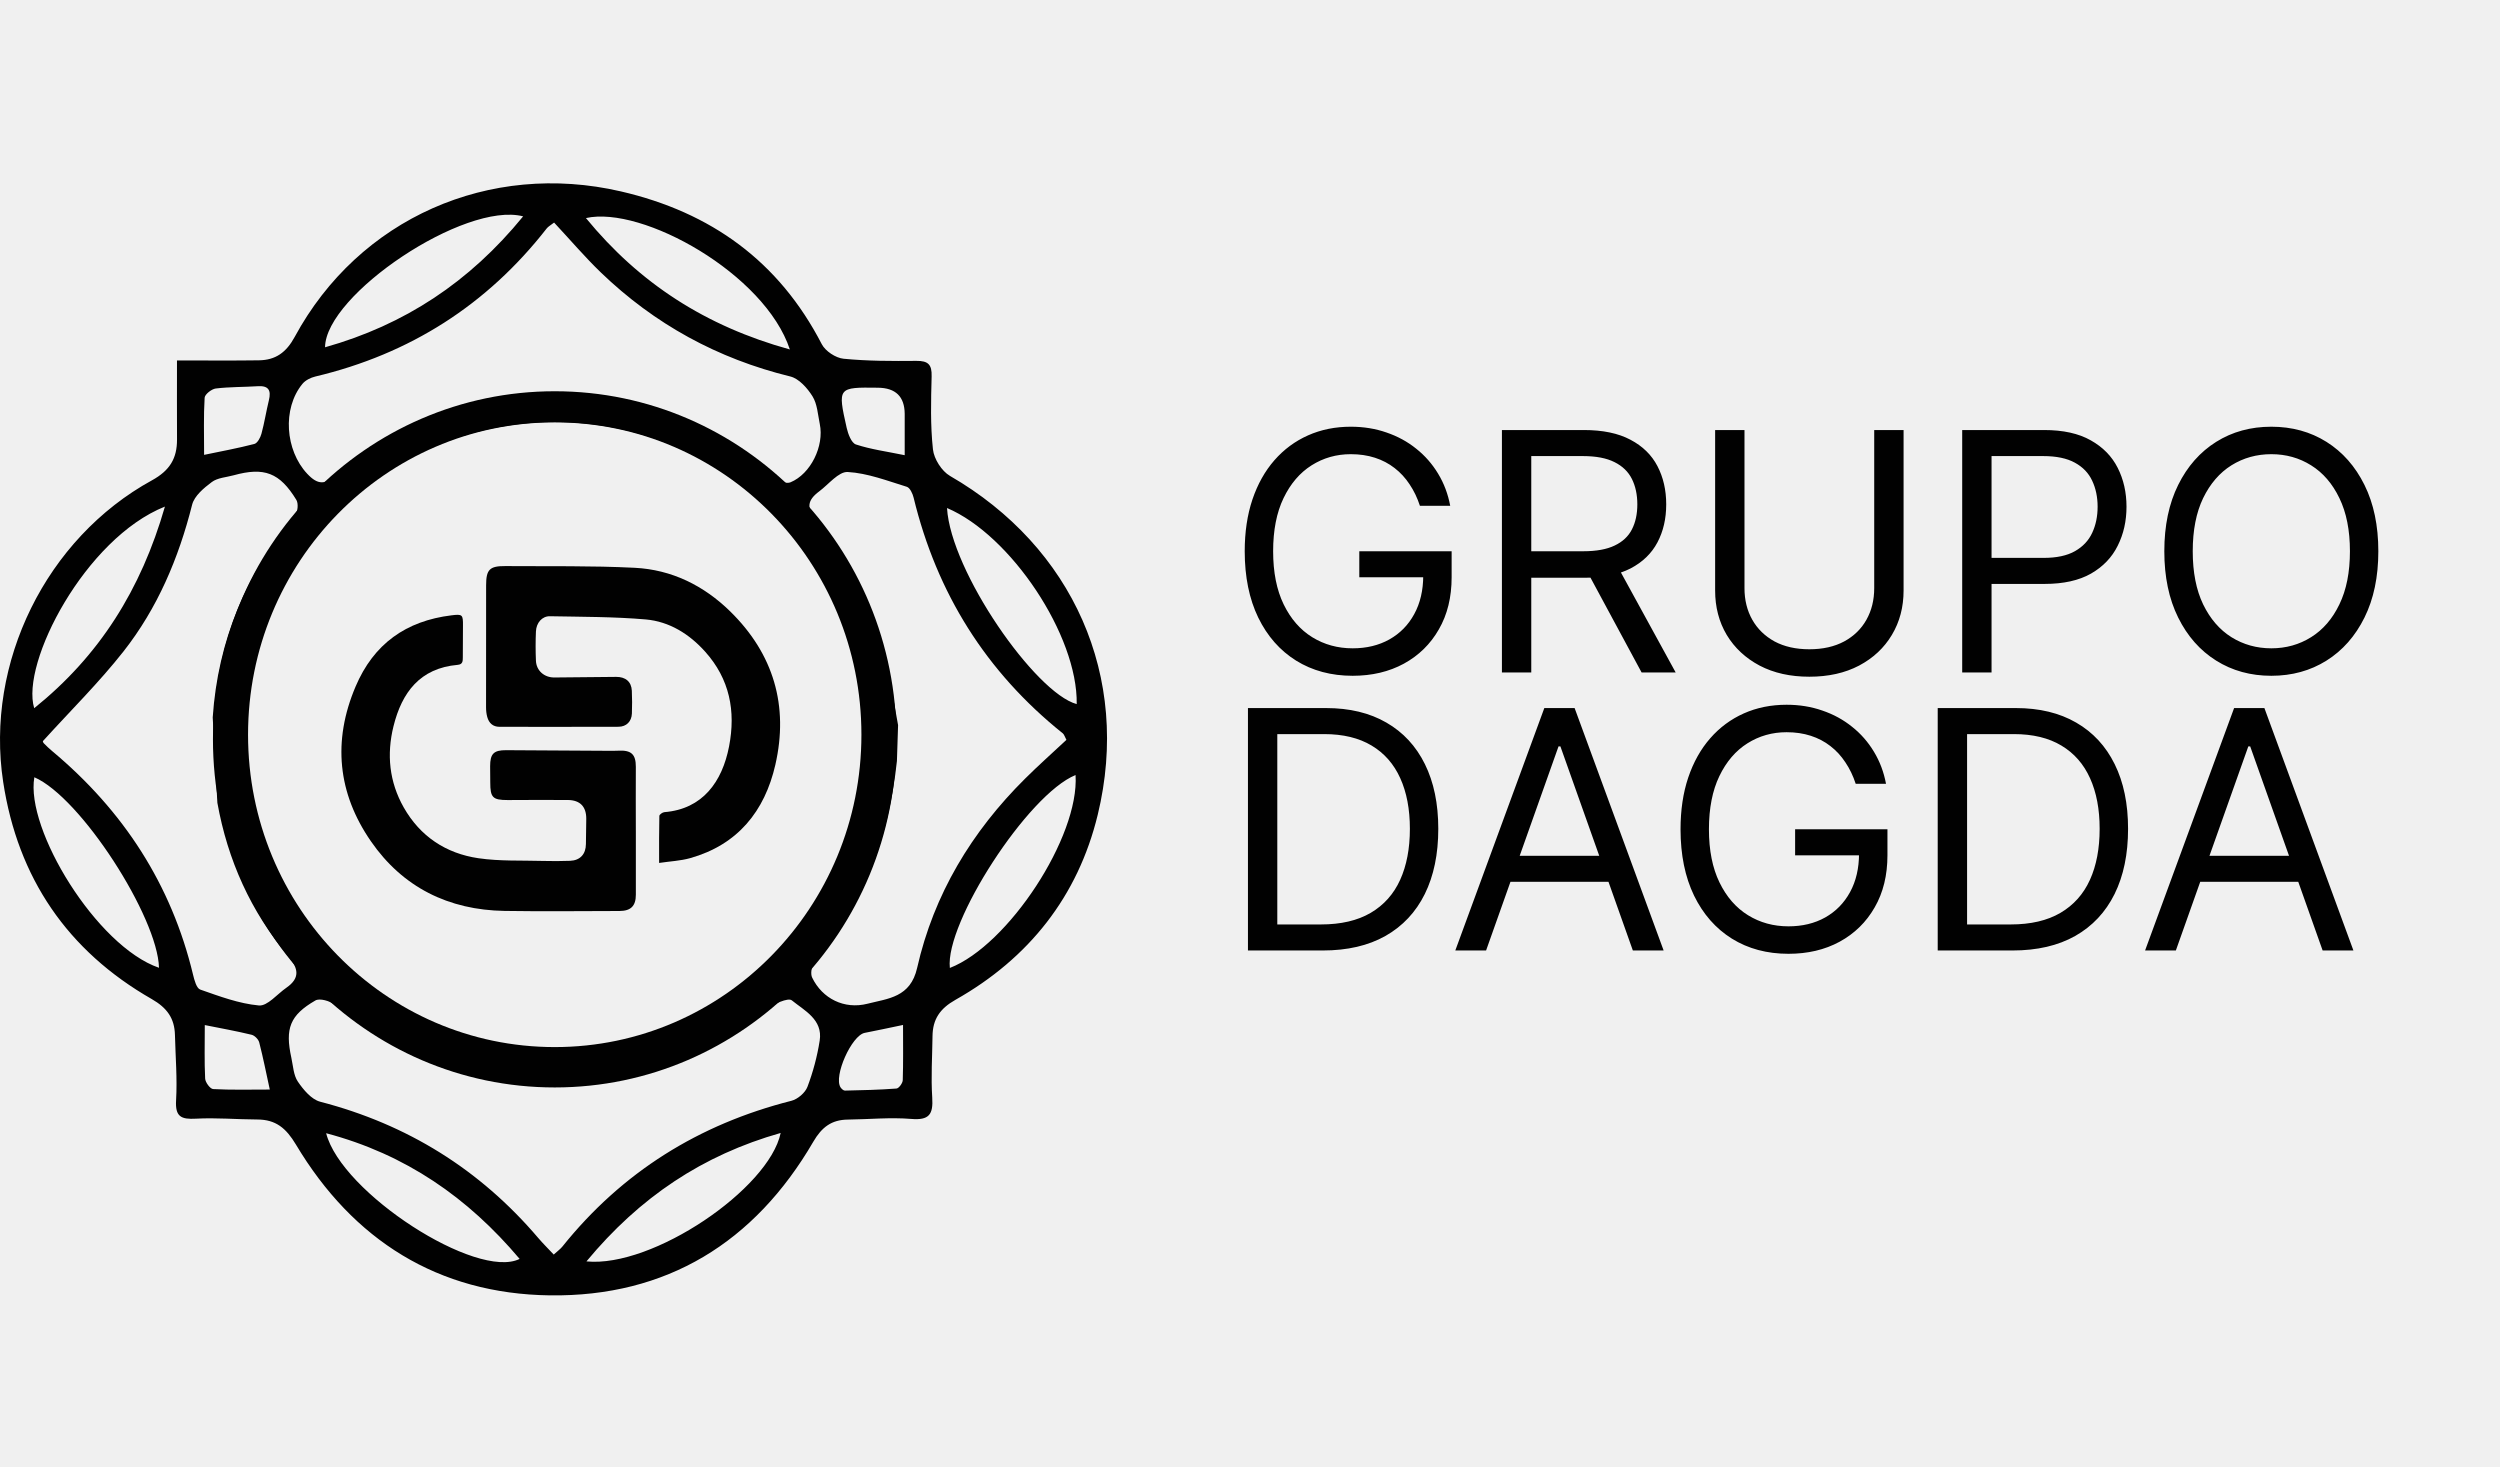
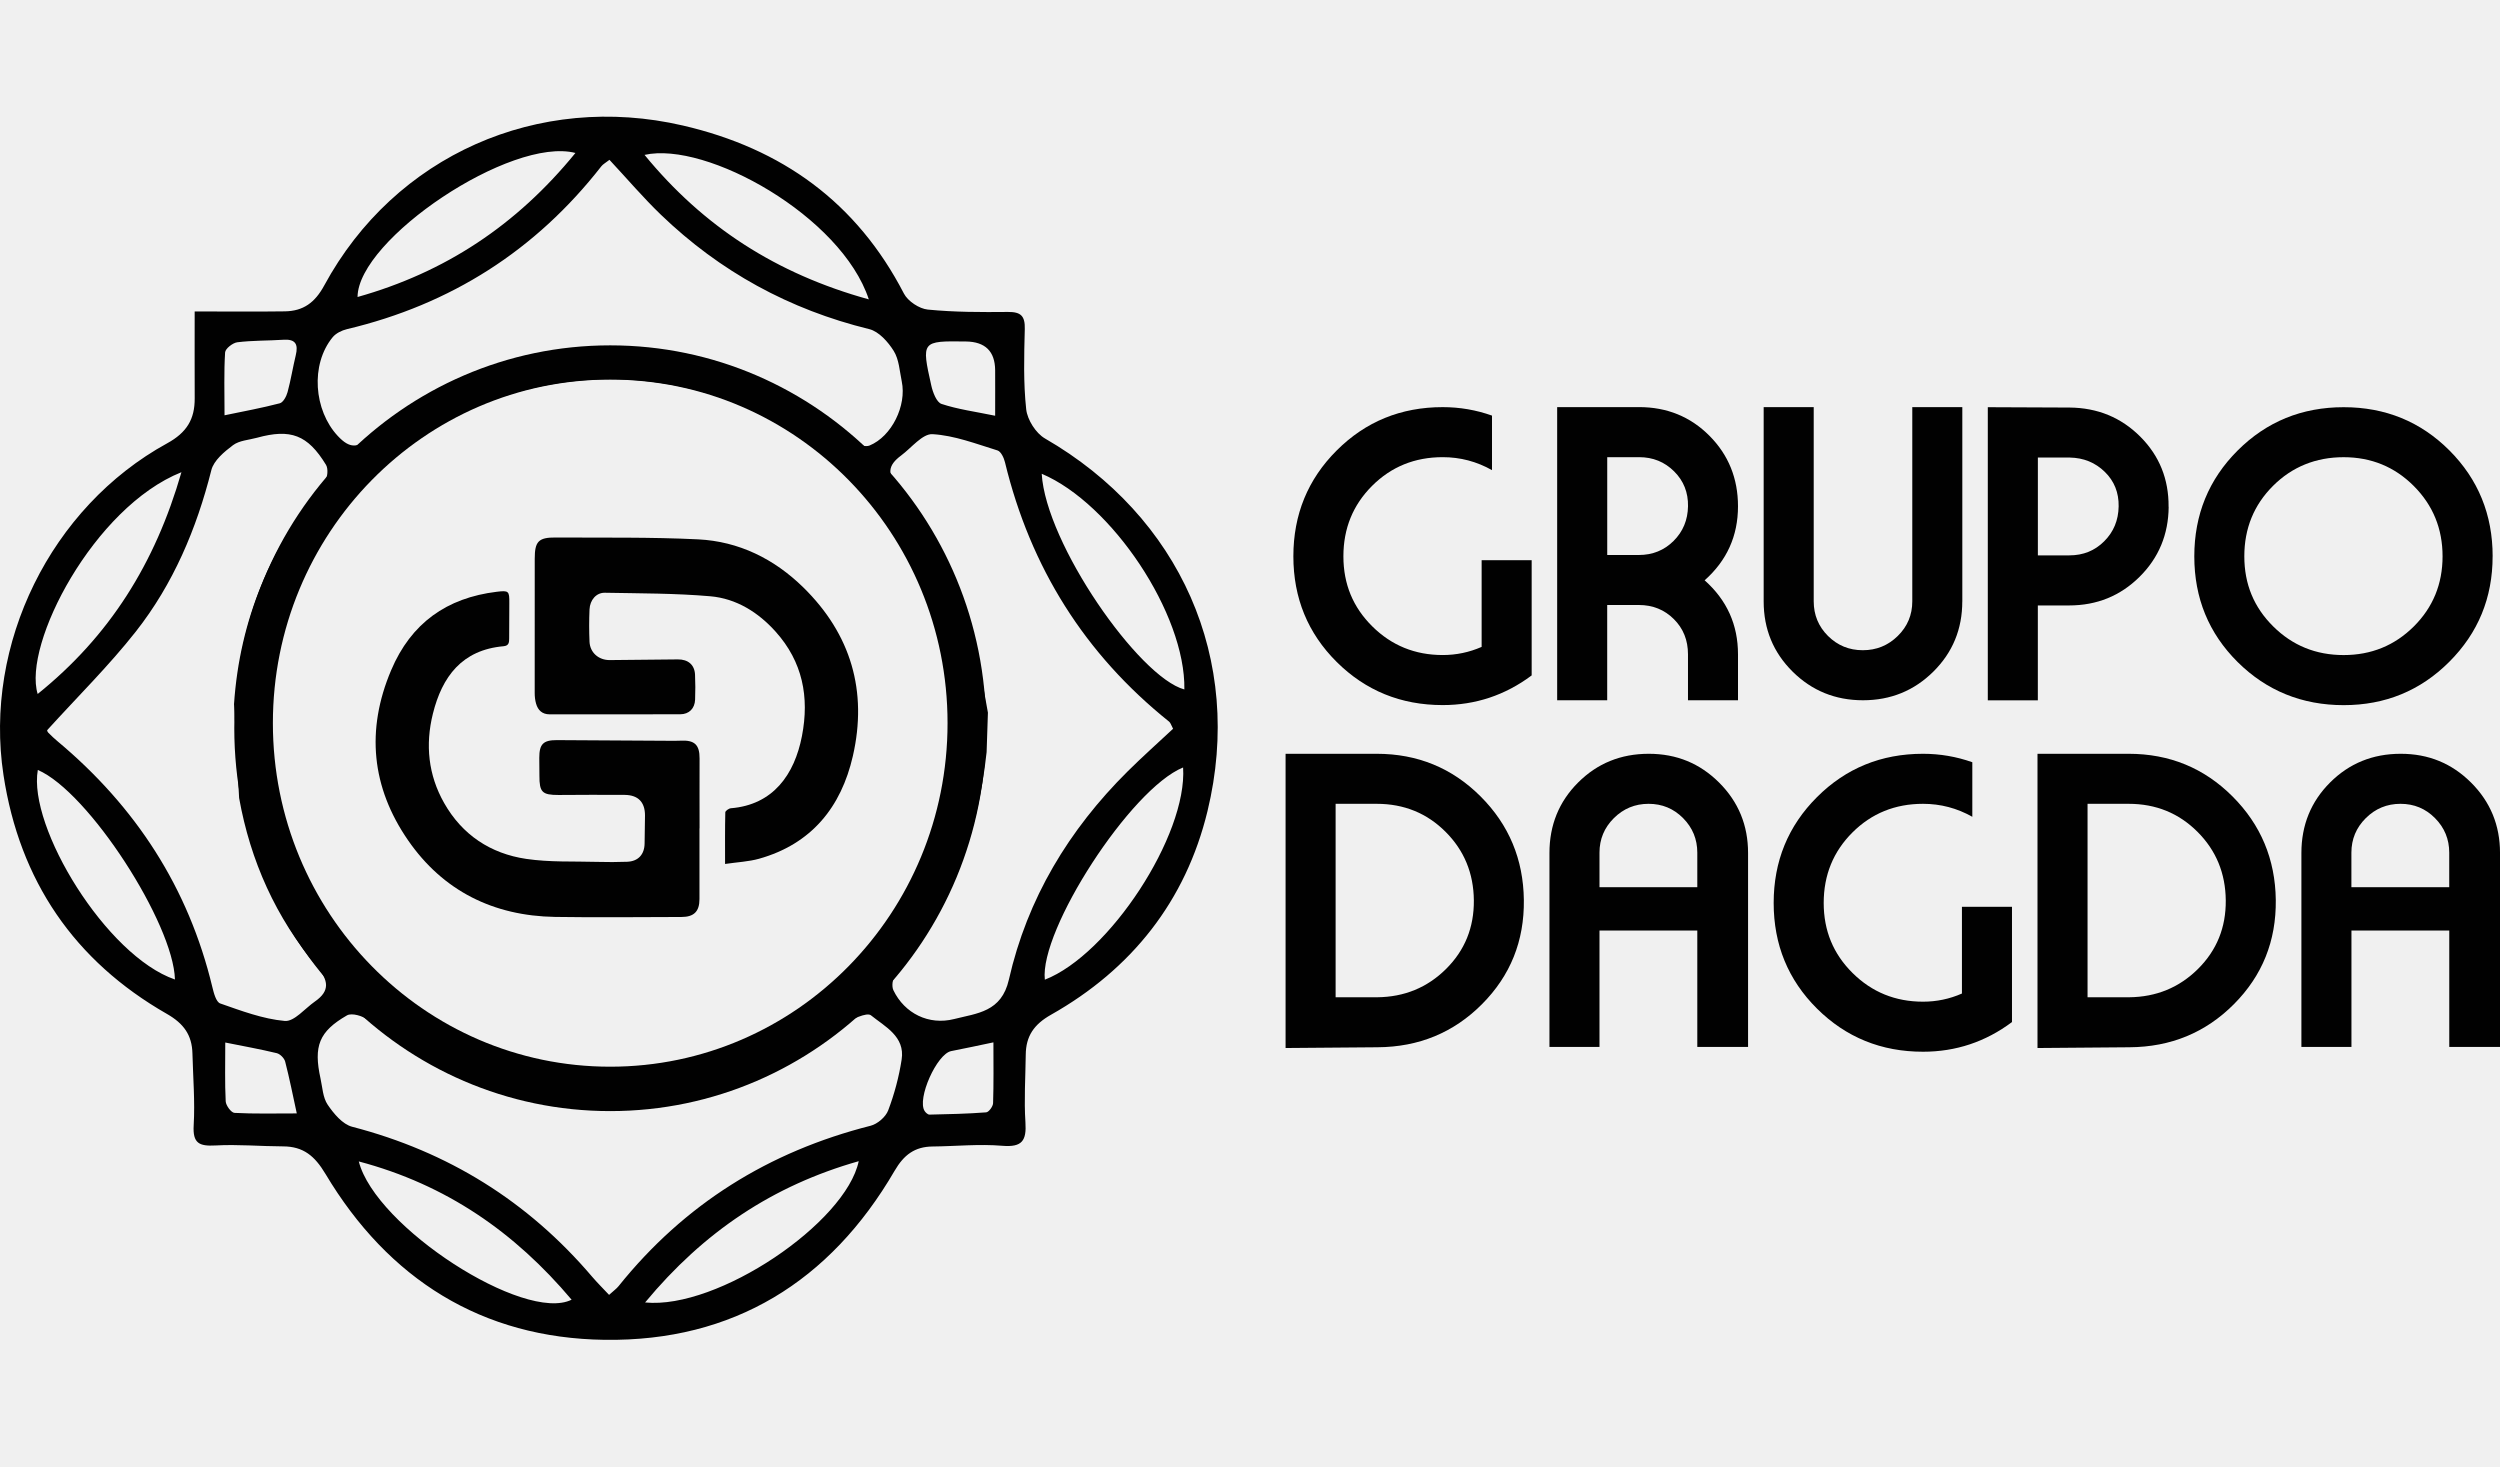
<svg xmlns="http://www.w3.org/2000/svg" width="150" height="88" viewBox="0 0 150 88" fill="none">
-   <path d="M39.547 51.772C39.547 50.763 39.539 49.857 39.561 48.953C39.563 48.873 39.753 48.737 39.863 48.729C42.172 48.544 43.336 46.888 43.743 44.79C44.157 42.659 43.775 40.735 42.311 39.102C41.361 38.041 40.16 37.29 38.742 37.166C36.835 37.002 34.911 37.012 32.994 36.974C32.528 36.966 32.178 37.366 32.156 37.887C32.131 38.472 32.131 39.059 32.156 39.645C32.181 40.242 32.657 40.654 33.262 40.649C34.499 40.637 35.734 40.623 36.971 40.613C37.535 40.608 37.886 40.907 37.91 41.444C37.931 41.899 37.931 42.355 37.914 42.81C37.895 43.29 37.585 43.604 37.106 43.606C34.73 43.614 32.351 43.611 29.974 43.609C29.574 43.609 29.338 43.385 29.236 43.022C29.184 42.837 29.163 42.637 29.163 42.445C29.16 40.004 29.163 37.563 29.167 35.12C29.167 34.177 29.374 33.958 30.314 33.965C32.902 33.984 35.495 33.938 38.077 34.067C40.299 34.177 42.226 35.13 43.816 36.688C46.42 39.243 47.329 42.354 46.521 45.886C45.883 48.673 44.262 50.688 41.4 51.491C40.831 51.65 40.226 51.676 39.549 51.776L39.547 51.772Z" fill="#010101" />
-   <path d="M38.151 49.822C38.151 51.108 38.153 52.394 38.151 53.681C38.151 54.358 37.851 54.658 37.166 54.66C34.869 54.664 32.572 54.692 30.276 54.655C26.914 54.601 24.163 53.242 22.252 50.473C20.262 47.59 19.947 44.465 21.333 41.197C22.42 38.632 24.361 37.253 27.094 36.919C27.747 36.839 27.785 36.877 27.778 37.538C27.769 38.173 27.767 38.809 27.769 39.443C27.769 39.669 27.764 39.864 27.46 39.891C25.197 40.091 24.112 41.548 23.61 43.574C23.191 45.264 23.355 46.913 24.222 48.443C25.209 50.185 26.756 51.206 28.702 51.493C29.98 51.681 31.294 51.618 32.592 51.656C33.13 51.671 33.668 51.669 34.204 51.649C34.811 51.625 35.152 51.247 35.155 50.64C35.159 50.136 35.174 49.63 35.176 49.126C35.179 48.402 34.809 48.008 34.075 48C32.87 47.986 31.664 48.002 30.46 48.003C29.564 48.003 29.415 47.852 29.416 46.952C29.416 46.626 29.408 46.3 29.408 45.974C29.408 45.228 29.623 45.008 30.366 45.011C32.402 45.021 34.438 45.036 36.472 45.048C36.684 45.048 36.896 45.053 37.106 45.041C37.877 44.999 38.153 45.262 38.15 46.01C38.143 47.281 38.148 48.55 38.15 49.82L38.151 49.822Z" fill="#010101" />
-   <path d="M10.616 21.626C12.397 21.626 13.97 21.643 15.54 21.619C16.536 21.604 17.176 21.149 17.685 20.209C21.534 13.103 29.368 9.657 37.248 11.483C42.654 12.735 46.733 15.67 49.306 20.65C49.522 21.068 50.142 21.477 50.611 21.524C52.059 21.666 53.525 21.666 54.984 21.653C55.69 21.646 55.919 21.873 55.898 22.586C55.859 24.045 55.819 25.517 55.977 26.963C56.039 27.534 56.502 28.267 56.998 28.554C64.364 32.807 67.87 40.605 65.865 48.881C64.677 53.787 61.727 57.504 57.328 59.989C56.395 60.516 55.963 61.156 55.951 62.165C55.936 63.395 55.854 64.63 55.934 65.855C55.998 66.858 55.756 67.227 54.674 67.136C53.418 67.031 52.142 67.161 50.875 67.175C49.897 67.185 49.308 67.626 48.797 68.505C45.279 74.547 39.994 77.815 32.99 77.722C26.284 77.632 21.184 74.413 17.754 68.671C17.167 67.691 16.55 67.173 15.439 67.17C14.21 67.166 12.977 67.053 11.752 67.121C10.868 67.17 10.507 67.007 10.565 66.018C10.641 64.718 10.529 63.407 10.497 62.101C10.473 61.098 10.024 60.471 9.106 59.945C4.049 57.052 1.068 52.672 0.191 46.919C-0.901 39.764 2.771 32.298 9.118 28.819C10.19 28.23 10.626 27.502 10.621 26.367C10.612 24.839 10.619 23.309 10.619 21.628L10.616 21.626ZM33.222 63.349C42.831 63.377 52.16 55.744 52.161 44.031C52.161 33.823 43.716 25.492 33.589 25.326C23.293 25.156 14.436 33.538 14.299 43.549C14.148 54.575 22.377 63.187 33.221 63.349H33.222ZM34.361 23.755C38.966 24.152 43.094 25.707 46.624 28.753C46.814 28.917 47.216 29.027 47.428 28.939C48.641 28.439 49.462 26.761 49.187 25.439C49.07 24.876 49.04 24.245 48.751 23.78C48.444 23.287 47.937 22.715 47.416 22.588C43.058 21.521 39.27 19.448 36.048 16.345C35.09 15.42 34.223 14.401 33.246 13.354C33.036 13.518 32.892 13.591 32.802 13.707C29.219 18.299 24.586 21.244 18.921 22.591C18.64 22.657 18.323 22.817 18.146 23.032C16.925 24.522 17.118 27.019 18.428 28.42C19.082 29.121 19.512 29.08 20.221 28.484C22.945 26.191 26.067 24.7 29.602 24.125M12.763 43.047C13.074 38.443 14.77 34.41 17.715 30.875C17.873 30.685 17.91 30.205 17.781 29.994C16.78 28.355 15.851 28.011 14.019 28.517C13.574 28.639 13.053 28.664 12.709 28.922C12.232 29.278 11.661 29.755 11.528 30.281C10.719 33.492 9.449 36.493 7.406 39.09C5.944 40.948 4.247 42.623 2.571 44.47C2.57 44.465 2.581 44.551 2.631 44.6C2.792 44.765 2.96 44.923 3.136 45.07C7.396 48.633 10.281 53.056 11.583 58.482C11.661 58.805 11.79 59.295 12.012 59.373C13.162 59.775 14.338 60.219 15.534 60.328C16.048 60.374 16.633 59.644 17.183 59.264C18.022 58.681 17.909 58.104 17.294 57.373C15.048 54.696 13.659 51.605 13.042 48.166M53.815 45.662C53.325 50.202 51.856 54.336 48.833 57.844C48.68 58.021 48.627 58.443 48.729 58.654C49.338 59.921 50.663 60.577 52.044 60.225C53.288 59.907 54.628 59.848 55.028 58.075C56.029 53.658 58.299 49.9 61.51 46.714C62.316 45.913 63.166 45.159 63.985 44.392C63.88 44.198 63.85 44.069 63.77 44.003C59.162 40.314 56.206 35.584 54.816 29.855C54.757 29.613 54.596 29.265 54.407 29.207C53.24 28.848 52.061 28.389 50.865 28.32C50.319 28.288 49.718 29.061 49.153 29.482C48.438 30.016 48.354 30.488 49.014 31.256C51.021 33.592 52.375 36.3 53.087 39.301C53.411 40.665 53.613 42.056 53.885 43.51M29.826 64.729C26.197 64.084 22.957 62.586 20.077 60.282C19.792 60.055 19.183 59.879 18.925 60.028C17.393 60.912 17.096 61.709 17.481 63.467C17.588 63.953 17.608 64.513 17.873 64.9C18.206 65.388 18.687 65.967 19.21 66.103C24.435 67.46 28.791 70.164 32.288 74.271C32.574 74.607 32.89 74.917 33.224 75.274C33.468 75.051 33.626 74.941 33.741 74.797C37.331 70.322 41.935 67.455 47.486 66.047C47.862 65.952 48.314 65.565 48.448 65.207C48.785 64.315 49.036 63.375 49.182 62.432C49.377 61.175 48.268 60.635 47.508 60.021C47.286 59.841 46.415 60.24 45.993 60.566C42.775 63.053 39.163 64.508 35.119 64.91M47.391 20.968C45.9 16.431 38.534 12.326 35.156 13.084C38.366 17 42.344 19.573 47.391 20.968ZM31.388 12.981C27.882 12.073 19.529 17.687 19.503 20.837C24.275 19.493 28.175 16.923 31.388 12.981ZM9.895 30.395C5.119 32.298 1.231 39.783 2.052 42.492C5.961 39.348 8.46 35.384 9.895 30.395ZM56.821 30.481C57.045 34.296 62.129 41.581 64.603 42.246C64.672 38.129 60.64 32.099 56.821 30.481ZM64.533 46.502C61.67 47.664 56.692 55.373 56.991 58.077C60.491 56.718 64.772 50.204 64.533 46.502ZM19.569 67.993C20.482 71.572 28.605 76.809 31.178 75.535C28.075 71.855 24.341 69.258 19.569 67.993ZM35.187 75.684C39.158 76.078 46.139 71.335 46.84 67.977C42.161 69.307 38.39 71.823 35.187 75.684ZM9.54 58.067C9.464 55.025 4.841 47.834 2.061 46.636C1.513 49.754 5.803 56.786 9.54 58.067ZM54.282 27.314C54.282 26.342 54.287 25.585 54.282 24.829C54.274 23.798 53.741 23.276 52.682 23.263C50.266 23.232 50.253 23.234 50.801 25.673C50.884 26.04 51.086 26.579 51.355 26.668C52.248 26.963 53.196 27.088 54.283 27.312L54.282 27.314ZM12.244 27.292C13.281 27.075 14.282 26.893 15.262 26.637C15.447 26.588 15.623 26.259 15.686 26.028C15.866 25.365 15.971 24.681 16.134 24.013C16.277 23.424 16.121 23.131 15.466 23.173C14.626 23.227 13.78 23.209 12.947 23.31C12.694 23.341 12.29 23.66 12.278 23.865C12.21 24.956 12.246 26.053 12.246 27.294L12.244 27.292ZM54.183 61.497C53.355 61.668 52.621 61.831 51.883 61.972C51.099 62.123 50 64.579 50.434 65.244C50.492 65.331 50.609 65.438 50.696 65.436C51.727 65.414 52.76 65.39 53.788 65.312C53.931 65.302 54.158 64.992 54.165 64.813C54.2 63.757 54.182 62.698 54.182 61.497H54.183ZM12.287 61.505C12.287 62.676 12.258 63.697 12.309 64.717C12.321 64.944 12.611 65.336 12.789 65.344C13.874 65.404 14.965 65.373 16.187 65.373C15.971 64.386 15.79 63.46 15.554 62.547C15.507 62.362 15.281 62.131 15.096 62.086C14.187 61.865 13.264 61.7 12.287 61.504V61.505Z" fill="#010101" />
-   <path d="M33.284 23.475C21.958 23.475 12.777 32.825 12.777 44.361C12.777 55.897 21.958 65.247 33.284 65.247C44.609 65.247 53.79 55.897 53.79 44.361C53.79 32.825 44.609 23.475 33.284 23.475ZM33.284 62.825C23.12 62.825 14.883 54.434 14.883 44.083C14.883 33.731 23.12 25.341 33.284 25.341C43.447 25.341 51.685 33.731 51.685 44.083C51.685 54.434 43.447 62.825 33.284 62.825Z" fill="#010101" />
-   <path d="M85.195 30.348C85.038 29.869 84.833 29.441 84.577 29.062C84.326 28.679 84.025 28.352 83.675 28.082C83.329 27.812 82.936 27.606 82.496 27.464C82.056 27.322 81.573 27.251 81.047 27.251C80.185 27.251 79.402 27.474 78.696 27.919C77.991 28.364 77.43 29.02 77.013 29.886C76.596 30.753 76.388 31.816 76.388 33.075C76.388 34.334 76.599 35.397 77.02 36.264C77.442 37.13 78.012 37.786 78.732 38.231C79.451 38.676 80.261 38.899 81.161 38.899C81.994 38.899 82.728 38.721 83.362 38.366C84.002 38.006 84.499 37.5 84.854 36.846C85.214 36.188 85.394 35.414 85.394 34.524L85.933 34.637H81.558V33.075H87.098V34.637C87.098 35.835 86.843 36.877 86.331 37.762C85.825 38.648 85.124 39.334 84.229 39.822C83.339 40.305 82.316 40.547 81.161 40.547C79.873 40.547 78.741 40.243 77.766 39.637C76.795 39.031 76.038 38.17 75.493 37.052C74.953 35.935 74.683 34.609 74.683 33.075C74.683 31.924 74.837 30.89 75.145 29.971C75.458 29.048 75.898 28.262 76.466 27.613C77.034 26.965 77.707 26.467 78.483 26.122C79.26 25.776 80.114 25.603 81.047 25.603C81.814 25.603 82.529 25.719 83.192 25.951C83.86 26.179 84.454 26.503 84.975 26.924C85.5 27.341 85.938 27.841 86.288 28.423C86.639 29.001 86.88 29.642 87.013 30.348H85.195ZM90.115 40.348V25.802H95.03C96.166 25.802 97.099 25.996 97.828 26.385C98.557 26.768 99.097 27.296 99.447 27.968C99.798 28.641 99.973 29.405 99.973 30.262C99.973 31.119 99.798 31.879 99.447 32.542C99.097 33.205 98.559 33.726 97.835 34.105C97.111 34.479 96.185 34.666 95.058 34.666H91.081V33.075H95.001C95.778 33.075 96.403 32.961 96.876 32.734C97.355 32.507 97.7 32.185 97.913 31.768C98.131 31.347 98.24 30.845 98.24 30.262C98.24 29.68 98.131 29.171 97.913 28.735C97.695 28.3 97.347 27.964 96.869 27.727C96.391 27.485 95.759 27.365 94.973 27.365H91.876V40.348H90.115ZM96.962 33.814L100.541 40.348H98.496L94.973 33.814H96.962ZM112.453 25.802H114.215V35.433C114.215 36.427 113.98 37.315 113.512 38.096C113.048 38.873 112.392 39.486 111.544 39.936C110.697 40.381 109.702 40.603 108.561 40.603C107.42 40.603 106.426 40.381 105.578 39.936C104.731 39.486 104.073 38.873 103.604 38.096C103.14 37.315 102.908 36.427 102.908 35.433V25.802H104.669V35.291C104.669 36.001 104.825 36.633 105.138 37.187C105.45 37.736 105.896 38.17 106.473 38.487C107.056 38.799 107.752 38.956 108.561 38.956C109.371 38.956 110.067 38.799 110.649 38.487C111.232 38.17 111.677 37.736 111.985 37.187C112.297 36.633 112.453 36.001 112.453 35.291V25.802ZM117.732 40.348V25.802H122.647C123.788 25.802 124.721 26.008 125.445 26.42C126.174 26.827 126.714 27.379 127.064 28.075C127.415 28.771 127.59 29.547 127.59 30.404C127.59 31.262 127.415 32.04 127.064 32.741C126.719 33.442 126.184 34.001 125.459 34.417C124.735 34.829 123.807 35.035 122.675 35.035H119.153V33.473H122.618C123.4 33.473 124.027 33.338 124.501 33.068C124.974 32.798 125.317 32.433 125.53 31.974C125.748 31.51 125.857 30.987 125.857 30.404C125.857 29.822 125.748 29.301 125.53 28.842C125.317 28.383 124.972 28.023 124.493 27.762C124.015 27.497 123.381 27.365 122.59 27.365H119.493V40.348H117.732ZM142.7 33.075C142.7 34.609 142.423 35.935 141.869 37.052C141.315 38.17 140.555 39.031 139.589 39.637C138.623 40.243 137.52 40.547 136.28 40.547C135.039 40.547 133.936 40.243 132.97 39.637C132.004 39.031 131.244 38.17 130.69 37.052C130.136 35.935 129.859 34.609 129.859 33.075C129.859 31.541 130.136 30.215 130.69 29.098C131.244 27.98 132.004 27.119 132.97 26.512C133.936 25.906 135.039 25.603 136.28 25.603C137.52 25.603 138.623 25.906 139.589 26.512C140.555 27.119 141.315 27.98 141.869 29.098C142.423 30.215 142.7 31.541 142.7 33.075ZM140.996 33.075C140.996 31.816 140.785 30.753 140.363 29.886C139.947 29.02 139.381 28.364 138.666 27.919C137.956 27.474 137.16 27.251 136.28 27.251C135.399 27.251 134.601 27.474 133.886 27.919C133.176 28.364 132.61 29.02 132.189 29.886C131.772 30.753 131.564 31.816 131.564 33.075C131.564 34.334 131.772 35.397 132.189 36.264C132.61 37.13 133.176 37.786 133.886 38.231C134.601 38.676 135.399 38.899 136.28 38.899C137.16 38.899 137.956 38.676 138.666 38.231C139.381 37.786 139.947 37.13 140.363 36.264C140.785 35.397 140.996 34.334 140.996 33.075Z" fill="#010101" />
-   <path d="M79.365 57.029H74.877V42.484H79.564C80.975 42.484 82.183 42.775 83.186 43.357C84.19 43.935 84.96 44.766 85.495 45.85C86.029 46.93 86.297 48.222 86.297 49.728C86.297 51.243 86.027 52.548 85.487 53.642C84.948 54.73 84.162 55.569 83.129 56.156C82.097 56.738 80.843 57.029 79.365 57.029ZM76.638 55.467H79.252C80.454 55.467 81.451 55.235 82.242 54.771C83.032 54.307 83.622 53.646 84.01 52.789C84.398 51.932 84.593 50.912 84.593 49.728C84.593 48.554 84.401 47.543 84.017 46.696C83.634 45.843 83.061 45.19 82.299 44.735C81.536 44.276 80.587 44.046 79.451 44.046H76.638V55.467ZM89.165 57.029H87.318L92.659 42.484H94.477L99.818 57.029H97.971L93.625 44.785H93.511L89.165 57.029ZM89.846 51.347H97.29V52.91H89.846V51.347ZM111.343 47.029C111.187 46.551 110.981 46.123 110.725 45.744C110.474 45.36 110.174 45.034 109.823 44.764C109.478 44.494 109.085 44.288 108.644 44.146C108.204 44.004 107.721 43.933 107.195 43.933C106.334 43.933 105.55 44.155 104.845 44.6C104.139 45.045 103.578 45.701 103.161 46.568C102.745 47.434 102.536 48.497 102.536 49.757C102.536 51.016 102.747 52.079 103.169 52.946C103.59 53.812 104.16 54.468 104.88 54.913C105.6 55.358 106.41 55.58 107.309 55.58C108.142 55.58 108.876 55.403 109.511 55.048C110.15 54.688 110.647 54.181 111.002 53.528C111.362 52.87 111.542 52.096 111.542 51.205L112.082 51.319H107.707V49.757H113.247V51.319C113.247 52.517 112.991 53.559 112.48 54.444C111.973 55.33 111.272 56.016 110.377 56.504C109.487 56.987 108.464 57.228 107.309 57.228C106.021 57.228 104.89 56.925 103.914 56.319C102.944 55.713 102.186 54.851 101.642 53.734C101.102 52.616 100.832 51.291 100.832 49.757C100.832 48.606 100.986 47.571 101.294 46.653C101.606 45.73 102.046 44.944 102.615 44.295C103.183 43.646 103.855 43.149 104.632 42.803C105.408 42.458 106.263 42.285 107.195 42.285C107.963 42.285 108.677 42.401 109.34 42.633C110.008 42.86 110.602 43.185 111.123 43.606C111.649 44.023 112.087 44.522 112.437 45.105C112.787 45.682 113.029 46.324 113.161 47.029H111.343ZM120.752 57.029H116.263V42.484H120.951C122.362 42.484 123.569 42.775 124.573 43.357C125.577 43.935 126.346 44.766 126.881 45.85C127.416 46.93 127.684 48.222 127.684 49.728C127.684 51.243 127.414 52.548 126.874 53.642C126.334 54.73 125.548 55.569 124.516 56.156C123.484 56.738 122.229 57.029 120.752 57.029ZM118.025 55.467H120.638C121.841 55.467 122.838 55.235 123.628 54.771C124.419 54.307 125.009 53.646 125.397 52.789C125.785 51.932 125.979 50.912 125.979 49.728C125.979 48.554 125.787 47.543 125.404 46.696C125.02 45.843 124.448 45.19 123.685 44.735C122.923 44.276 121.974 44.046 120.837 44.046H118.025V55.467ZM130.551 57.029H128.705L134.046 42.484H135.864L141.205 57.029H139.358L135.012 44.785H134.898L130.551 57.029ZM131.233 51.347H138.676V52.91H131.233V51.347Z" fill="#010101" />
+   <g clip-path="url(#clip0_1575_2)">
+     <path d="M43.504 51.844C43.504 50.735 43.495 49.739 43.518 48.742C43.518 48.655 43.729 48.506 43.85 48.495C46.389 48.291 47.671 46.47 48.117 44.163C48.572 41.819 48.153 39.702 46.542 37.905C45.497 36.738 44.177 35.911 42.615 35.776C40.518 35.595 38.401 35.605 36.294 35.565C35.779 35.554 35.397 35.996 35.371 36.568C35.344 37.212 35.342 37.858 35.371 38.502C35.399 39.158 35.922 39.611 36.587 39.605C37.947 39.592 39.307 39.577 40.667 39.564C41.287 39.558 41.674 39.887 41.702 40.478C41.725 40.977 41.725 41.481 41.706 41.98C41.685 42.51 41.345 42.854 40.818 42.856C38.204 42.864 35.588 42.86 32.974 42.86C32.535 42.86 32.275 42.614 32.163 42.214C32.105 42.01 32.082 41.791 32.082 41.579C32.078 38.893 32.082 36.207 32.084 33.521C32.084 32.484 32.311 32.242 33.346 32.25C36.194 32.269 39.043 32.221 41.886 32.361C44.33 32.482 46.451 33.532 48.198 35.244C51.062 38.053 52.061 41.477 51.172 45.361C50.471 48.428 48.686 50.644 45.539 51.526C44.914 51.7 44.249 51.728 43.504 51.838V51.844Z" fill="#010101" />
+     <path d="M41.968 49.7C41.968 51.116 41.97 52.531 41.968 53.944C41.968 54.69 41.638 55.019 40.884 55.019C38.358 55.023 35.831 55.055 33.306 55.015C29.609 54.955 26.583 53.459 24.482 50.414C22.293 47.244 21.946 43.806 23.47 40.21C24.666 37.388 26.802 35.871 29.807 35.506C30.525 35.419 30.567 35.459 30.559 36.188C30.55 36.887 30.548 37.584 30.55 38.283C30.55 38.532 30.546 38.746 30.21 38.774C27.72 38.995 26.526 40.597 25.973 42.824C25.512 44.683 25.693 46.496 26.647 48.179C27.733 50.096 29.435 51.218 31.575 51.534C32.979 51.742 34.426 51.672 35.854 51.713C36.445 51.73 37.038 51.728 37.629 51.706C38.296 51.681 38.672 51.264 38.676 50.597C38.681 50.043 38.697 49.488 38.7 48.933C38.702 48.136 38.296 47.703 37.488 47.694C36.162 47.68 34.836 47.694 33.513 47.699C32.527 47.699 32.363 47.533 32.365 46.543C32.365 46.184 32.355 45.827 32.357 45.468C32.357 44.647 32.595 44.405 33.411 44.407C35.65 44.418 37.888 44.435 40.128 44.447C40.361 44.447 40.593 44.454 40.827 44.441C41.675 44.394 41.978 44.685 41.974 45.508C41.968 46.904 41.974 48.302 41.974 49.698L41.968 49.7Z" fill="#010101" />
+     <path d="M11.678 18.687C13.637 18.687 15.367 18.706 17.095 18.681C18.191 18.664 18.892 18.165 19.453 17.13C23.689 9.312 32.305 5.523 40.971 7.531C46.916 8.908 51.404 12.138 54.235 17.614C54.473 18.073 55.155 18.524 55.669 18.575C57.263 18.732 58.876 18.732 60.48 18.717C61.256 18.711 61.508 18.959 61.487 19.743C61.445 21.348 61.4 22.967 61.572 24.556C61.64 25.185 62.15 25.991 62.696 26.307C70.799 30.984 74.656 39.563 72.45 48.666C71.143 54.062 67.9 58.152 63.06 60.885C62.033 61.465 61.557 62.17 61.545 63.279C61.528 64.633 61.438 65.991 61.526 67.338C61.598 68.441 61.33 68.847 60.138 68.747C58.757 68.63 57.354 68.775 55.96 68.79C54.885 68.8 54.235 69.287 53.674 70.251C49.804 76.898 43.992 80.492 36.287 80.39C28.912 80.292 23.302 76.752 19.528 70.434C18.882 69.355 18.202 68.787 16.982 68.783C15.631 68.779 14.275 68.653 12.928 68.728C11.954 68.781 11.557 68.603 11.621 67.517C11.704 66.087 11.583 64.644 11.546 63.207C11.519 62.104 11.026 61.414 10.017 60.836C4.453 57.655 1.175 52.835 0.21 46.507C-0.991 38.636 3.049 30.426 10.029 26.599C11.209 25.953 11.689 25.149 11.682 23.902C11.674 22.219 11.68 20.538 11.68 18.689L11.678 18.687ZM36.544 64.58C47.114 64.61 57.376 56.216 57.378 43.33C57.378 32.102 48.089 22.939 36.95 22.757C25.627 22.57 15.884 31.79 15.733 42.801C15.567 54.931 24.617 64.401 36.547 64.582L36.544 64.58ZM37.796 21.029C42.862 21.465 47.403 23.177 51.285 26.526C51.494 26.707 51.938 26.828 52.172 26.732C53.506 26.182 54.409 24.335 54.105 22.884C53.976 22.264 53.944 21.569 53.625 21.059C53.287 20.515 52.728 19.888 52.157 19.748C47.363 18.575 43.196 16.293 39.651 12.88C38.595 11.864 37.643 10.742 36.568 9.59C36.336 9.771 36.177 9.852 36.079 9.979C32.137 15.03 27.042 18.271 20.814 19.75C20.505 19.824 20.155 19.996 19.959 20.234C18.614 21.873 18.829 24.62 20.27 26.161C20.99 26.93 21.462 26.887 22.241 26.231C25.238 23.709 28.672 22.068 32.56 21.435M14.041 42.249C14.383 37.185 16.249 32.75 19.488 28.86C19.662 28.651 19.702 28.122 19.56 27.89C18.459 26.086 17.437 25.71 15.42 26.265C14.932 26.399 14.36 26.426 13.98 26.711C13.457 27.104 12.826 27.629 12.681 28.207C11.791 31.739 10.393 35.041 8.147 37.897C6.538 39.941 4.672 41.781 2.828 43.813C2.826 43.809 2.838 43.902 2.894 43.957C3.07 44.138 3.255 44.312 3.45 44.474C8.136 48.392 11.309 53.258 12.741 59.227C12.826 59.582 12.968 60.122 13.213 60.207C14.479 60.649 15.771 61.138 17.086 61.257C17.652 61.308 18.295 60.507 18.901 60.086C19.825 59.444 19.7 58.811 19.024 58.005C16.553 55.06 15.025 51.66 14.347 47.88M59.197 45.124C58.657 50.117 57.042 54.665 53.716 58.524C53.548 58.719 53.491 59.183 53.604 59.414C54.273 60.808 55.731 61.529 57.25 61.142C58.619 60.793 60.091 60.727 60.533 58.777C61.634 53.919 64.131 49.784 67.662 46.28C68.549 45.4 69.484 44.567 70.385 43.726C70.27 43.513 70.236 43.371 70.147 43.299C65.079 39.24 61.827 34.038 60.299 27.738C60.236 27.472 60.057 27.089 59.849 27.026C58.566 26.63 57.267 26.127 55.952 26.05C55.35 26.016 54.692 26.866 54.069 27.329C53.281 27.916 53.191 28.437 53.916 29.28C56.122 31.849 57.614 34.828 58.398 38.129C58.755 39.629 58.976 41.159 59.275 42.759M32.809 66.095C28.816 65.385 25.255 63.739 22.084 61.203C21.772 60.953 21.1 60.759 20.818 60.923C19.133 61.894 18.808 62.772 19.23 64.705C19.347 65.241 19.371 65.857 19.66 66.282C20.025 66.82 20.554 67.457 21.13 67.606C26.878 69.098 31.67 72.073 35.516 76.59C35.831 76.96 36.179 77.302 36.544 77.693C36.812 77.449 36.986 77.328 37.114 77.17C41.062 72.249 46.128 69.093 52.233 67.546C52.648 67.442 53.143 67.017 53.291 66.624C53.663 65.645 53.939 64.608 54.099 63.571C54.313 62.187 53.094 61.594 52.257 60.919C52.012 60.721 51.056 61.159 50.588 61.518C47.05 64.255 43.077 65.855 38.627 66.297M52.129 17.963C50.489 12.973 42.386 8.458 38.672 9.293C42.203 13.6 46.579 16.428 52.129 17.963ZM34.526 9.178C30.669 8.179 21.481 14.354 21.453 17.82C26.702 16.343 30.992 13.515 34.526 9.178ZM10.886 28.332C5.633 30.428 1.355 38.658 2.26 41.639C6.559 38.179 9.309 33.821 10.886 28.332ZM62.503 28.426C62.749 32.623 68.34 40.634 71.062 41.367C71.139 36.839 66.704 30.207 62.503 28.426ZM70.986 46.048C67.837 47.325 62.363 55.804 62.69 58.781C66.538 57.287 71.249 50.12 70.986 46.048ZM21.527 69.686C22.53 73.622 31.466 79.385 34.296 77.982C30.884 73.934 26.778 71.078 21.527 69.686ZM38.706 78.148C43.075 78.581 50.754 73.362 51.523 69.671C46.377 71.133 42.229 73.902 38.706 78.148ZM10.497 58.77C10.412 55.424 5.327 47.514 2.269 46.197C1.665 49.627 6.385 57.361 10.497 58.77ZM59.709 24.943C59.709 23.874 59.715 23.041 59.709 22.21C59.699 21.077 59.112 20.503 57.949 20.489C55.293 20.455 55.278 20.457 55.88 23.141C55.971 23.545 56.194 24.138 56.492 24.236C57.473 24.561 58.517 24.699 59.711 24.945L59.709 24.943ZM13.47 24.918C14.611 24.68 15.711 24.48 16.789 24.197C16.993 24.144 17.186 23.781 17.254 23.526C17.452 22.797 17.569 22.045 17.747 21.309C17.904 20.661 17.732 20.338 17.012 20.385C16.088 20.445 15.157 20.423 14.241 20.536C13.963 20.57 13.518 20.921 13.506 21.146C13.431 22.346 13.472 23.553 13.472 24.916L13.47 24.918ZM59.602 62.542C58.693 62.731 57.886 62.91 57.074 63.065C56.211 63.231 55.002 65.934 55.48 66.665C55.542 66.76 55.671 66.879 55.769 66.877C56.904 66.852 58.041 66.828 59.171 66.741C59.328 66.728 59.577 66.388 59.585 66.193C59.624 65.031 59.605 63.866 59.605 62.544L59.602 62.542ZM13.516 62.551C13.516 63.836 13.485 64.963 13.542 66.082C13.555 66.331 13.873 66.762 14.069 66.773C15.263 66.837 16.464 66.805 17.807 66.805C17.571 65.719 17.369 64.699 17.11 63.696C17.057 63.492 16.808 63.239 16.606 63.19C15.605 62.948 14.589 62.767 13.516 62.551Z" fill="#010101" />
+     <path d="M36.613 20.721C24.154 20.721 14.057 31.006 14.057 43.694C14.057 56.382 24.157 66.666 36.613 66.666C49.07 66.666 59.169 56.382 59.169 43.694C59.169 31.006 49.07 20.721 36.613 20.721ZM36.613 64.002C25.434 64.002 16.373 54.773 16.373 43.388C16.373 32.002 25.436 22.773 36.613 22.773C47.79 22.773 56.853 32.002 56.853 43.388C56.853 54.773 47.79 64.002 36.613 64.002Z" fill="#010101" />
+     <path d="M91.898 40.526C90.311 41.712 88.532 42.305 86.562 42.305C84.057 42.305 81.939 41.442 80.203 39.719C78.469 37.993 77.602 35.881 77.602 33.378C77.602 30.875 78.469 28.758 80.203 27.027C81.936 25.295 84.057 24.428 86.562 24.428C87.585 24.428 88.571 24.598 89.52 24.936V28.208C88.6 27.69 87.617 27.43 86.562 27.43C84.888 27.43 83.475 28.004 82.328 29.149C81.178 30.297 80.604 31.706 80.604 33.378C80.604 35.05 81.182 36.438 82.338 37.583C83.494 38.729 84.903 39.302 86.562 39.302C87.379 39.302 88.156 39.139 88.898 38.814V33.61H91.9V40.524L91.898 40.526Z" fill="#010101" />
+     <path d="M104.282 42.016H101.279V39.258C101.279 38.412 100.997 37.709 100.431 37.146C99.866 36.583 99.165 36.3 98.332 36.3H96.432V42.014H93.43V24.426H98.343C100.017 24.426 101.426 25 102.567 26.147C103.708 27.294 104.28 28.705 104.28 30.378C104.28 32.154 103.612 33.635 102.278 34.819C103.612 36.005 104.28 37.484 104.28 39.26V42.014L104.282 42.016ZM101.281 30.376C101.296 29.549 101.018 28.85 100.448 28.283C99.877 27.715 99.178 27.43 98.347 27.43H96.434V33.3H98.323C99.154 33.3 99.849 33.019 100.414 32.458C100.978 31.897 101.267 31.202 101.281 30.376Z" fill="#010101" />
+     <path d="M117.737 36.087C117.737 37.745 117.159 39.149 116.003 40.295C114.847 41.442 113.438 42.016 111.779 42.016C110.119 42.016 108.71 41.442 107.554 40.295C106.398 39.147 105.82 37.745 105.82 36.087V24.428H108.823V36.083C108.823 36.897 109.11 37.59 109.681 38.159C110.255 38.729 110.95 39.013 111.768 39.013C112.586 39.013 113.285 38.729 113.865 38.159C114.446 37.59 114.737 36.897 114.737 36.083V24.428H117.739V36.087H117.737Z" fill="#010101" />
+     <path d="M130.12 30.411C130.105 32.071 129.523 33.473 128.369 34.614C127.217 35.755 125.808 36.327 124.142 36.327H122.27V42.02H119.268V24.432L124.18 24.453C125.855 24.468 127.268 25.05 128.416 26.198C129.563 27.347 130.13 28.752 130.115 30.411H130.12ZM127.119 30.388C127.134 29.557 126.856 28.864 126.286 28.31C125.715 27.753 125.016 27.468 124.185 27.453H122.272V33.322H124.161C124.992 33.322 125.687 33.042 126.252 32.477C126.818 31.912 127.104 31.217 127.119 30.386V30.388Z" fill="#010101" />
+     <path d="M149.557 33.38C149.557 35.868 148.69 37.976 146.956 39.71C145.222 41.444 143.11 42.309 140.619 42.309C138.129 42.309 135.993 41.446 134.259 39.723C132.525 37.999 131.658 35.885 131.658 33.382C131.658 30.879 132.525 28.762 134.259 27.03C135.993 25.299 138.114 24.432 140.619 24.432C143.124 24.432 145.241 25.299 146.969 27.03C148.694 28.762 149.559 30.879 149.559 33.382L149.557 33.38ZM146.554 33.38C146.554 31.722 145.98 30.318 144.831 29.164C143.681 28.01 142.277 27.432 140.617 27.432C138.957 27.432 137.529 28.006 136.382 29.151C135.232 30.299 134.659 31.707 134.659 33.38C134.659 35.052 135.237 36.44 136.393 37.585C137.549 38.733 138.957 39.304 140.617 39.304C142.277 39.304 143.681 38.73 144.831 37.585C145.98 36.44 146.554 35.037 146.554 33.38Z" fill="#010101" />
+     <path d="M91.431 53.998C91.461 56.457 90.624 58.539 88.92 60.25C87.216 61.961 85.125 62.821 82.649 62.836L77.135 62.881V45.227H82.604C85.05 45.227 87.126 46.079 88.831 47.781C90.535 49.483 91.402 51.557 91.431 53.998ZM88.431 54.022C88.416 52.394 87.849 51.021 86.731 49.906C85.611 48.788 84.236 48.229 82.606 48.229H80.137V59.836H82.628C84.258 59.821 85.637 59.255 86.763 58.138C87.889 57.02 88.446 55.65 88.431 54.02V54.022Z" fill="#010101" />
+     <path d="M104.886 62.815H101.838V55.832H95.969V62.815H92.967V51.179C92.967 49.506 93.54 48.095 94.69 46.948C95.84 45.8 97.251 45.227 98.925 45.227C100.6 45.227 101.994 45.805 103.15 46.958C104.306 48.112 104.884 49.519 104.884 51.176V62.813L104.886 62.815ZM101.838 53.231V51.159C101.838 50.352 101.554 49.661 100.986 49.088C100.417 48.514 99.728 48.229 98.915 48.229C98.101 48.229 97.408 48.516 96.832 49.088C96.256 49.661 95.969 50.352 95.969 51.159V53.231H101.838Z" fill="#010101" />
+     <path d="M120.717 61.325C119.131 62.511 117.351 63.104 115.381 63.104C112.876 63.104 110.757 62.241 109.021 60.518C107.287 58.792 106.42 56.68 106.42 54.177C106.42 51.674 107.287 49.557 109.021 47.825C110.755 46.093 112.876 45.227 115.381 45.227C116.403 45.227 117.389 45.397 118.339 45.734V49.007C117.419 48.488 116.435 48.229 115.381 48.229C113.706 48.229 112.293 48.803 111.146 49.948C109.996 51.096 109.422 52.505 109.422 54.177C109.422 55.849 110 57.237 111.156 58.382C112.312 59.528 113.721 60.101 115.381 60.101C116.197 60.101 116.975 59.938 117.716 59.612V54.408H120.719V61.323L120.717 61.325Z" fill="#010101" />
+     <path d="M136.547 53.998C136.576 56.457 135.739 58.539 134.035 60.25C132.331 61.961 130.24 62.821 127.764 62.836L122.25 62.881V45.227H127.72C130.165 45.227 132.242 46.079 133.946 47.781C135.65 49.483 136.517 51.557 136.547 53.998ZM133.546 54.022C133.531 52.394 132.964 51.021 131.846 49.906C130.726 48.788 129.352 48.229 127.722 48.229H125.253V59.836H127.743C129.373 59.821 130.752 59.255 131.878 58.138C133.004 57.02 133.561 55.65 133.546 54.02V54.022Z" fill="#010101" />
+     <path d="M150.001 62.815H146.956V55.832H141.087V62.815H138.084V51.179C138.084 49.506 138.658 48.095 139.807 46.948C140.957 45.8 142.368 45.227 144.042 45.227C145.717 45.227 147.111 45.805 148.267 46.958C149.423 48.112 150.001 49.519 150.001 51.176V62.813V62.815ZM146.954 53.231V51.159C146.954 50.352 146.669 49.661 146.101 49.088C145.534 48.514 144.843 48.229 144.03 48.229C143.216 48.229 142.523 48.516 141.947 49.088C141.371 49.661 141.084 50.352 141.084 51.159V53.231H146.954Z" fill="#010101" />
+   </g>
+   <defs>
+     <clipPath id="clip0_1575_2">
+       <rect width="150" height="88" fill="white" />
+     </clipPath>
+   </defs>
</svg>
